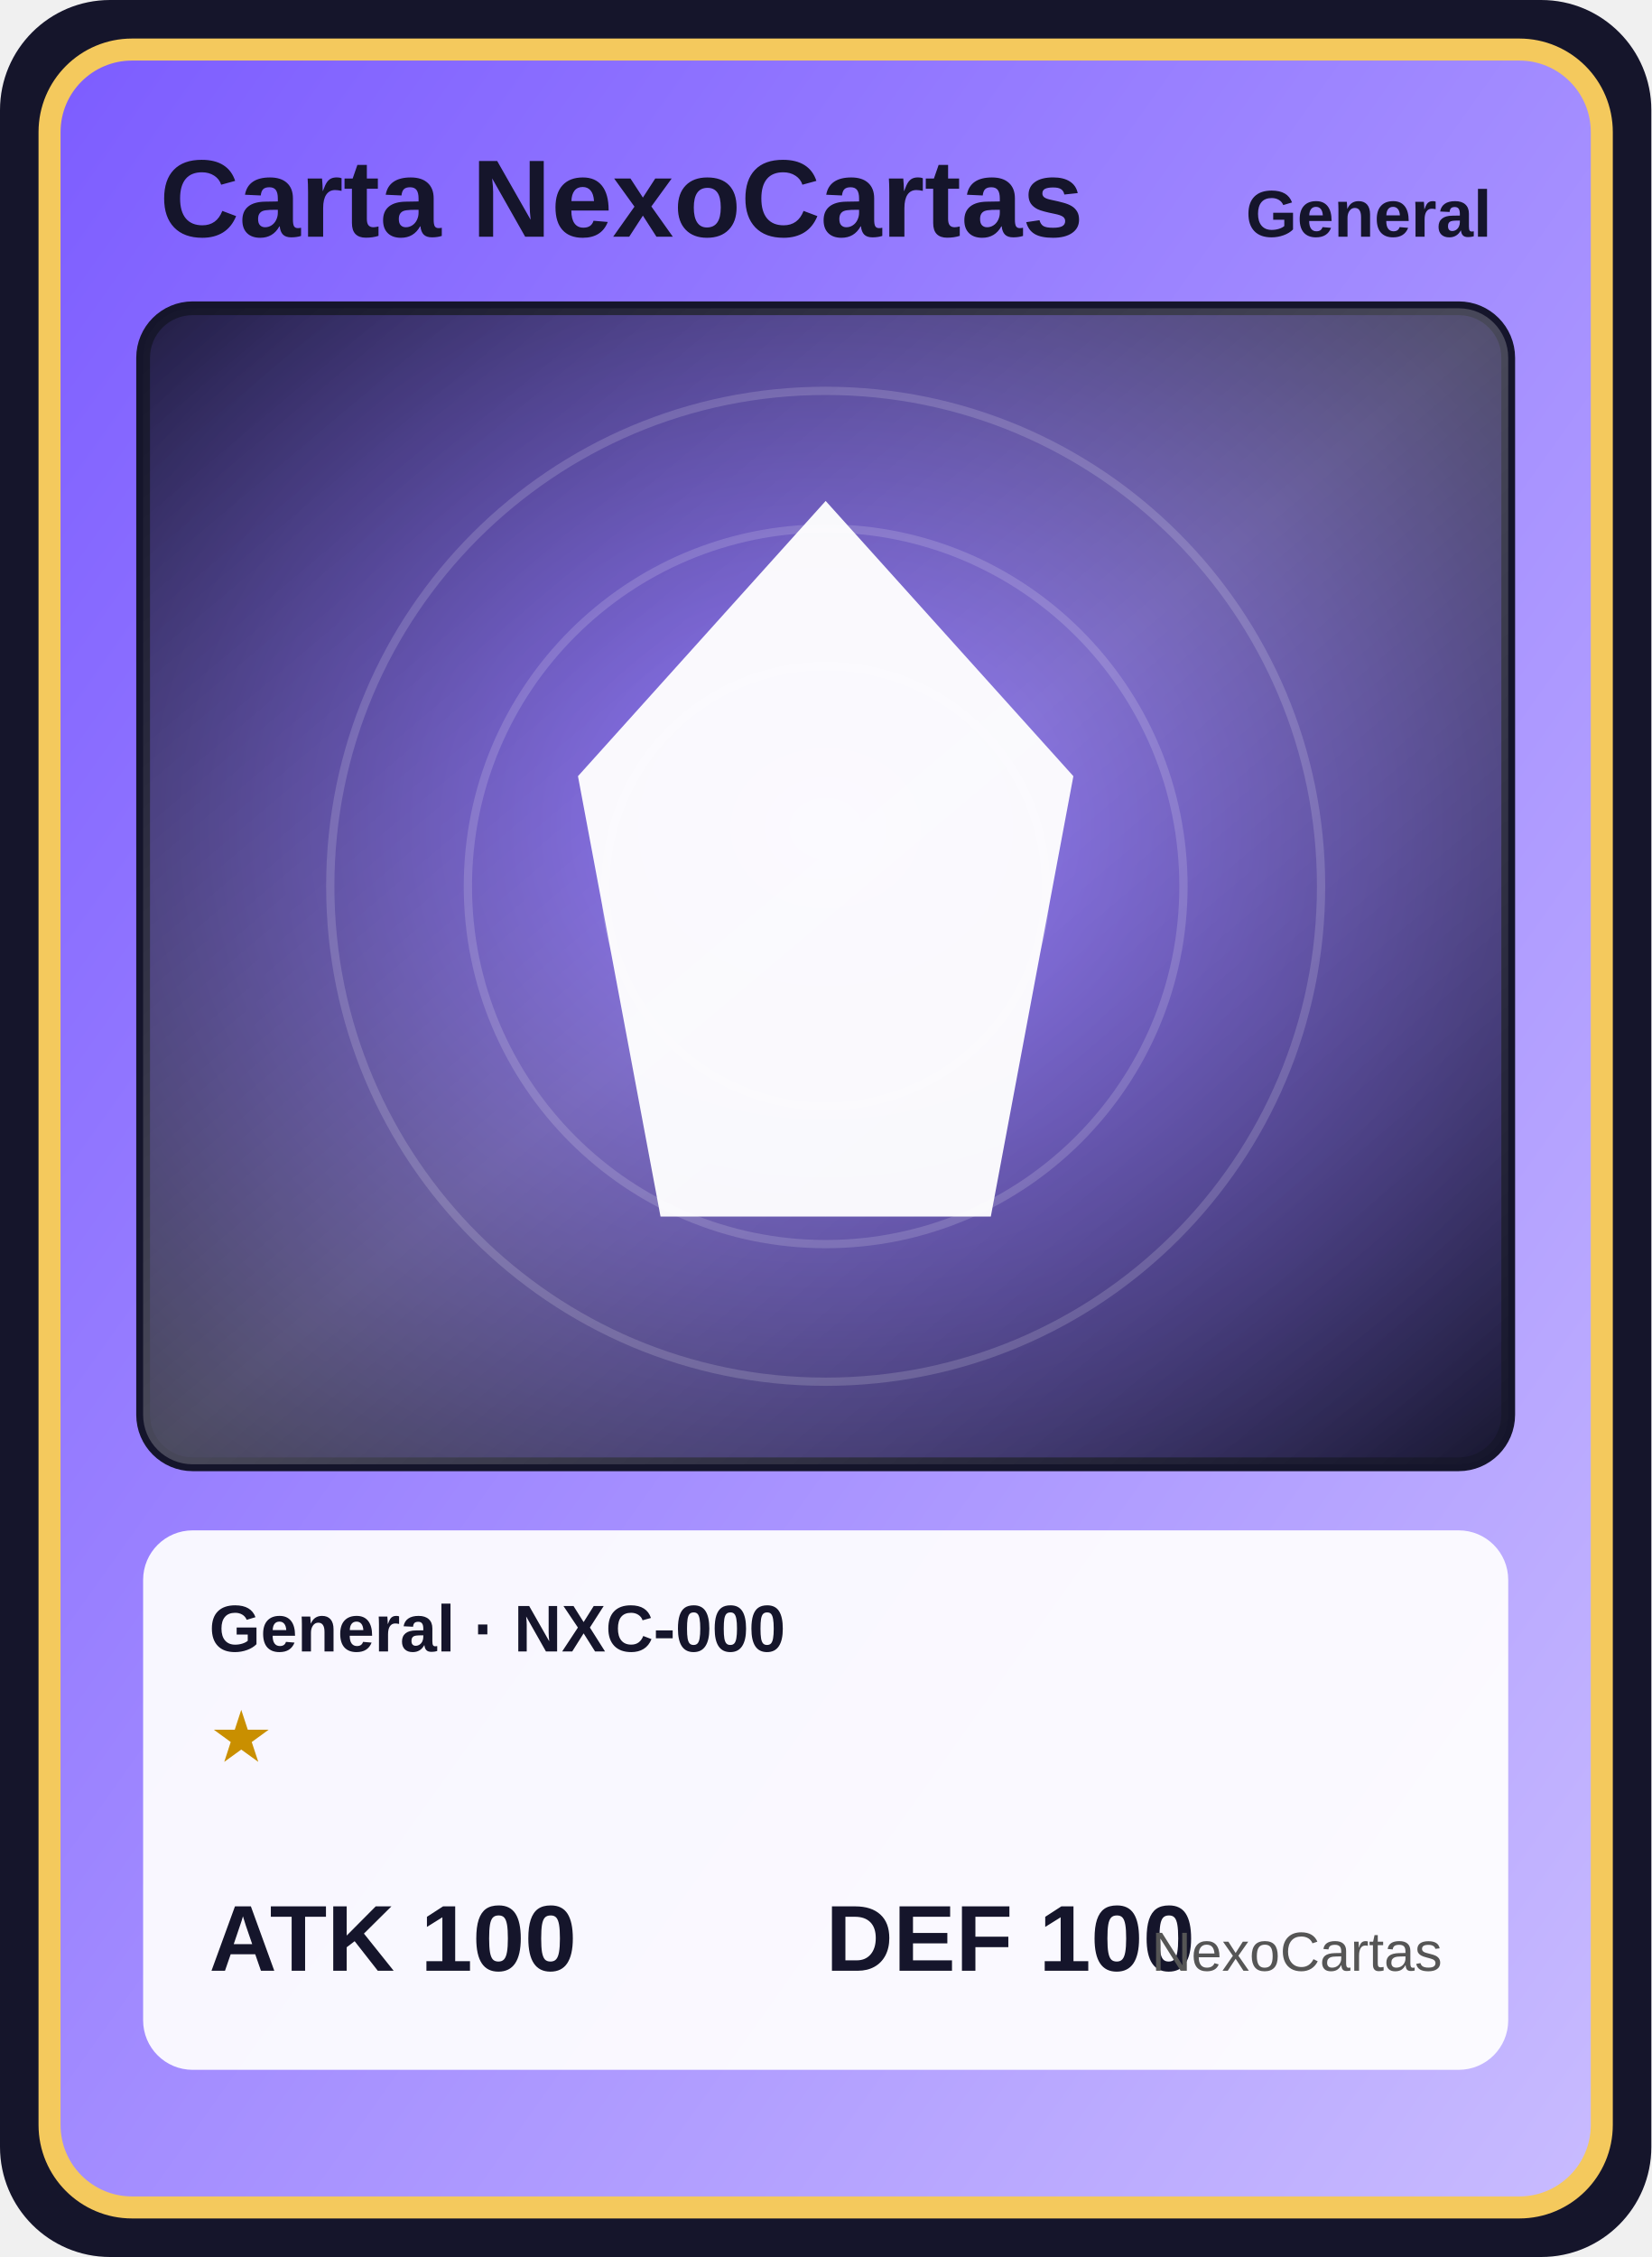
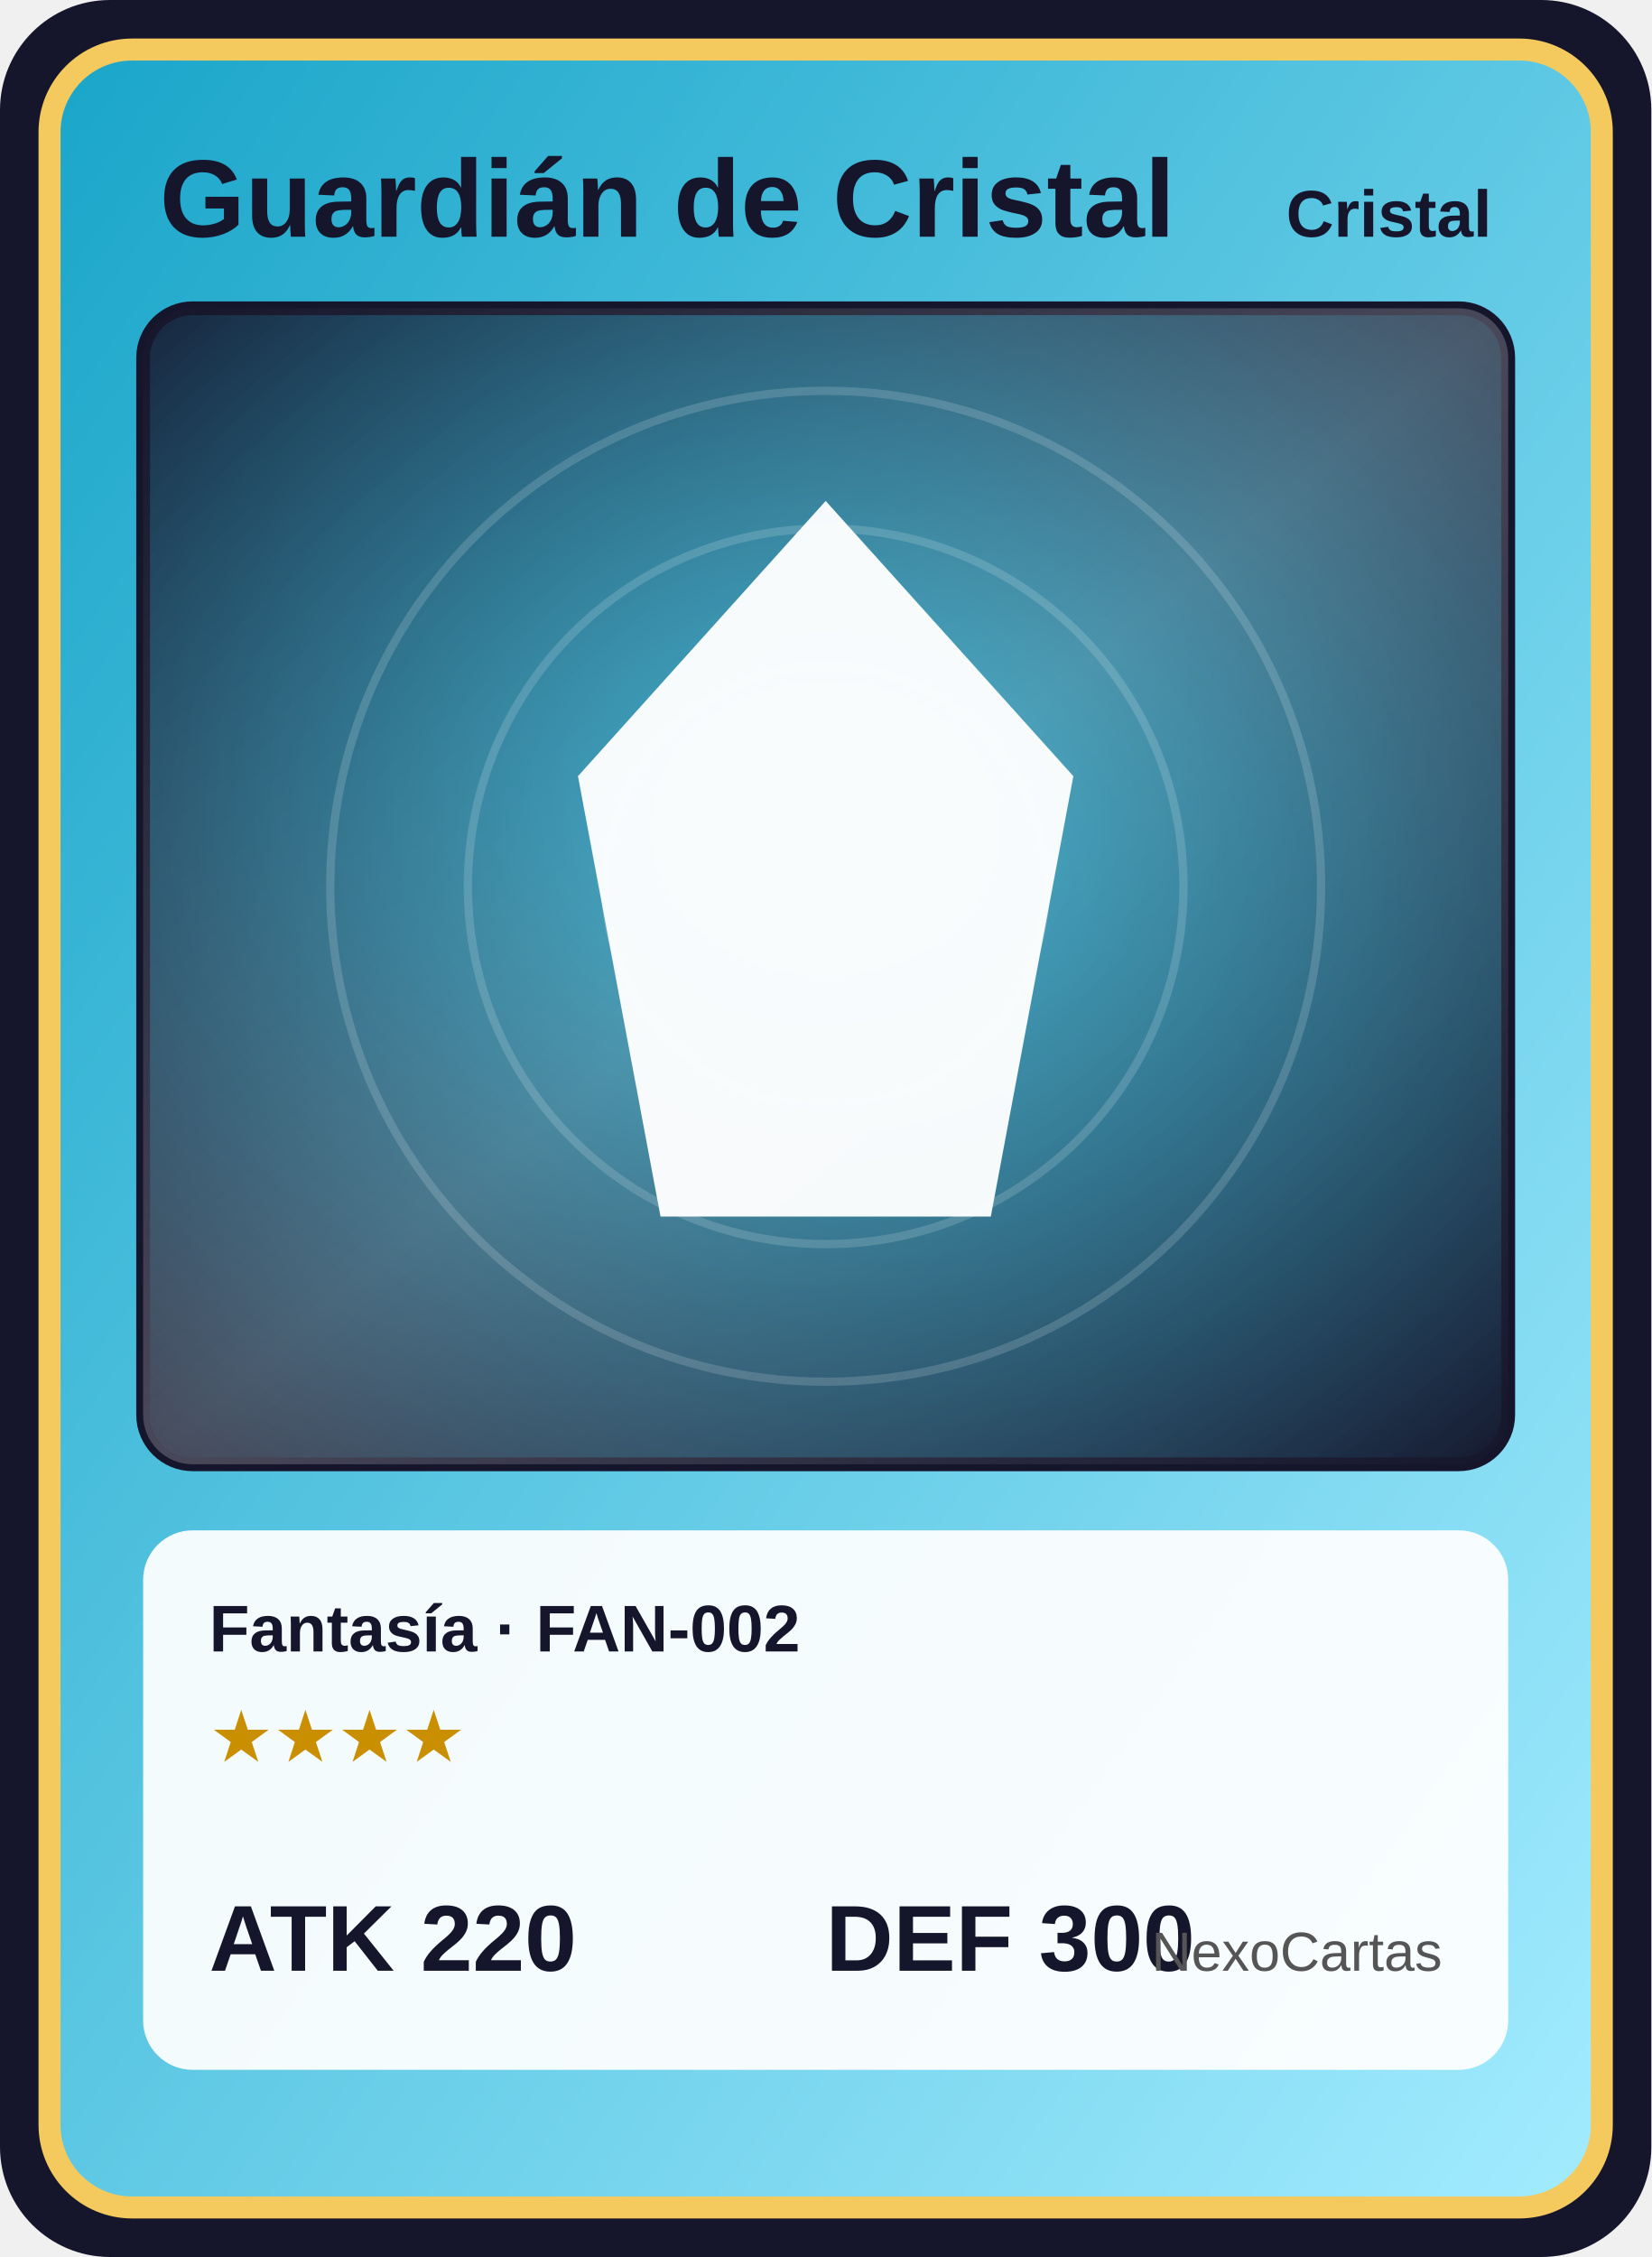
- <svg xmlns="http://www.w3.org/2000/svg" width="600" height="820" viewBox="0 0 600 820" role="img" aria-label="Carta NexoCartas">
+ <svg xmlns="http://www.w3.org/2000/svg" width="600" height="820" viewBox="0 0 600 820" role="img" aria-label="Guardián de Cristal">
  <defs>
    <linearGradient id="marco" x1="0" y1="0" x2="1" y2="1">
-       <stop offset="0" stop-color="#7c5cff" />
-       <stop offset="1" stop-color="#c9bcff" />
+       <stop offset="0" stop-color="#19a5c9" />
+       <stop offset="1" stop-color="#a4ecff" />
    </linearGradient>
    <radialGradient id="arte" cx=".5" cy=".45" r=".75">
-       <stop offset="0" stop-color="#7c5cff" />
+       <stop offset="0" stop-color="#19a5c9" />
      <stop offset="1" stop-color="#15152b" />
    </radialGradient>
    <linearGradient id="holo" x1="0" y1="0" x2="1" y2="1">
      <stop offset="0" stop-color="#fff" stop-opacity="0" />
      <stop offset=".5" stop-color="#fff" stop-opacity=".22" />
      <stop offset="1" stop-color="#fff" stop-opacity="0" />
    </linearGradient>
  </defs>
  <rect width="600" height="820" rx="40" fill="#15152b" />
  <rect x="18" y="18" width="564" height="784" rx="30" fill="url(#marco)" stroke="#f4c95d" stroke-width="8" />
-   <text x="58" y="86" font-family="Arial" font-weight="800" font-size="40" fill="#15152b">Carta NexoCartas</text>
-   <text x="542" y="86" font-family="Arial" font-weight="700" font-size="24" text-anchor="end" fill="#15152b">General</text>
+   <text x="58" y="86" font-family="Arial" font-weight="800" font-size="40" fill="#15152b">Guardián de Cristal</text>
+   <text x="542" y="86" font-family="Arial" font-weight="700" font-size="24" text-anchor="end" fill="#15152b">Cristal</text>
  <rect x="52" y="112" width="496" height="420" rx="18" fill="url(#arte)" stroke="#15152b" stroke-width="5" />
  <g fill="none" stroke="#fff" opacity=".16" stroke-width="3">
    <circle cx="300" cy="322" r="80" />
    <circle cx="300" cy="322" r="130" />
    <circle cx="300" cy="322" r="180" />
  </g>
  <g transform="translate(300 322)" fill="#fff" opacity=".96">
    <polygon points="0,-140 90,-40 60,120 -60,120 -90,-40" />
    <polygon points="0,-140 25,-40 0,120 -25,-40" fill="#fff" opacity=".35" />
  </g>
  <rect x="52" y="112" width="496" height="420" rx="18" fill="url(#holo)" />
  <rect x="52" y="556" width="496" height="196" rx="18" fill="#fff" opacity=".93" />
-   <text x="76" y="600" font-family="Arial" font-weight="700" font-size="24" fill="#15152b">General · NXC-000</text>
-   <text x="76" y="640" font-family="Arial" font-size="26" fill="#c98f00">★</text>
-   <text x="76" y="716" font-family="Arial" font-weight="800" font-size="34" fill="#15152b">ATK 100</text>
-   <text x="300" y="716" font-family="Arial" font-weight="800" font-size="34" fill="#15152b">DEF 100</text>
+   <text x="76" y="600" font-family="Arial" font-weight="700" font-size="24" fill="#15152b">Fantasía · FAN-002</text>
+   <text x="76" y="640" font-family="Arial" font-size="26" fill="#c98f00">★★★★</text>
+   <text x="76" y="716" font-family="Arial" font-weight="800" font-size="34" fill="#15152b">ATK 220</text>
+   <text x="300" y="716" font-family="Arial" font-weight="800" font-size="34" fill="#15152b">DEF 300</text>
  <text x="524" y="716" font-family="Arial" font-size="20" text-anchor="end" fill="#555">NexoCartas</text>
</svg>
